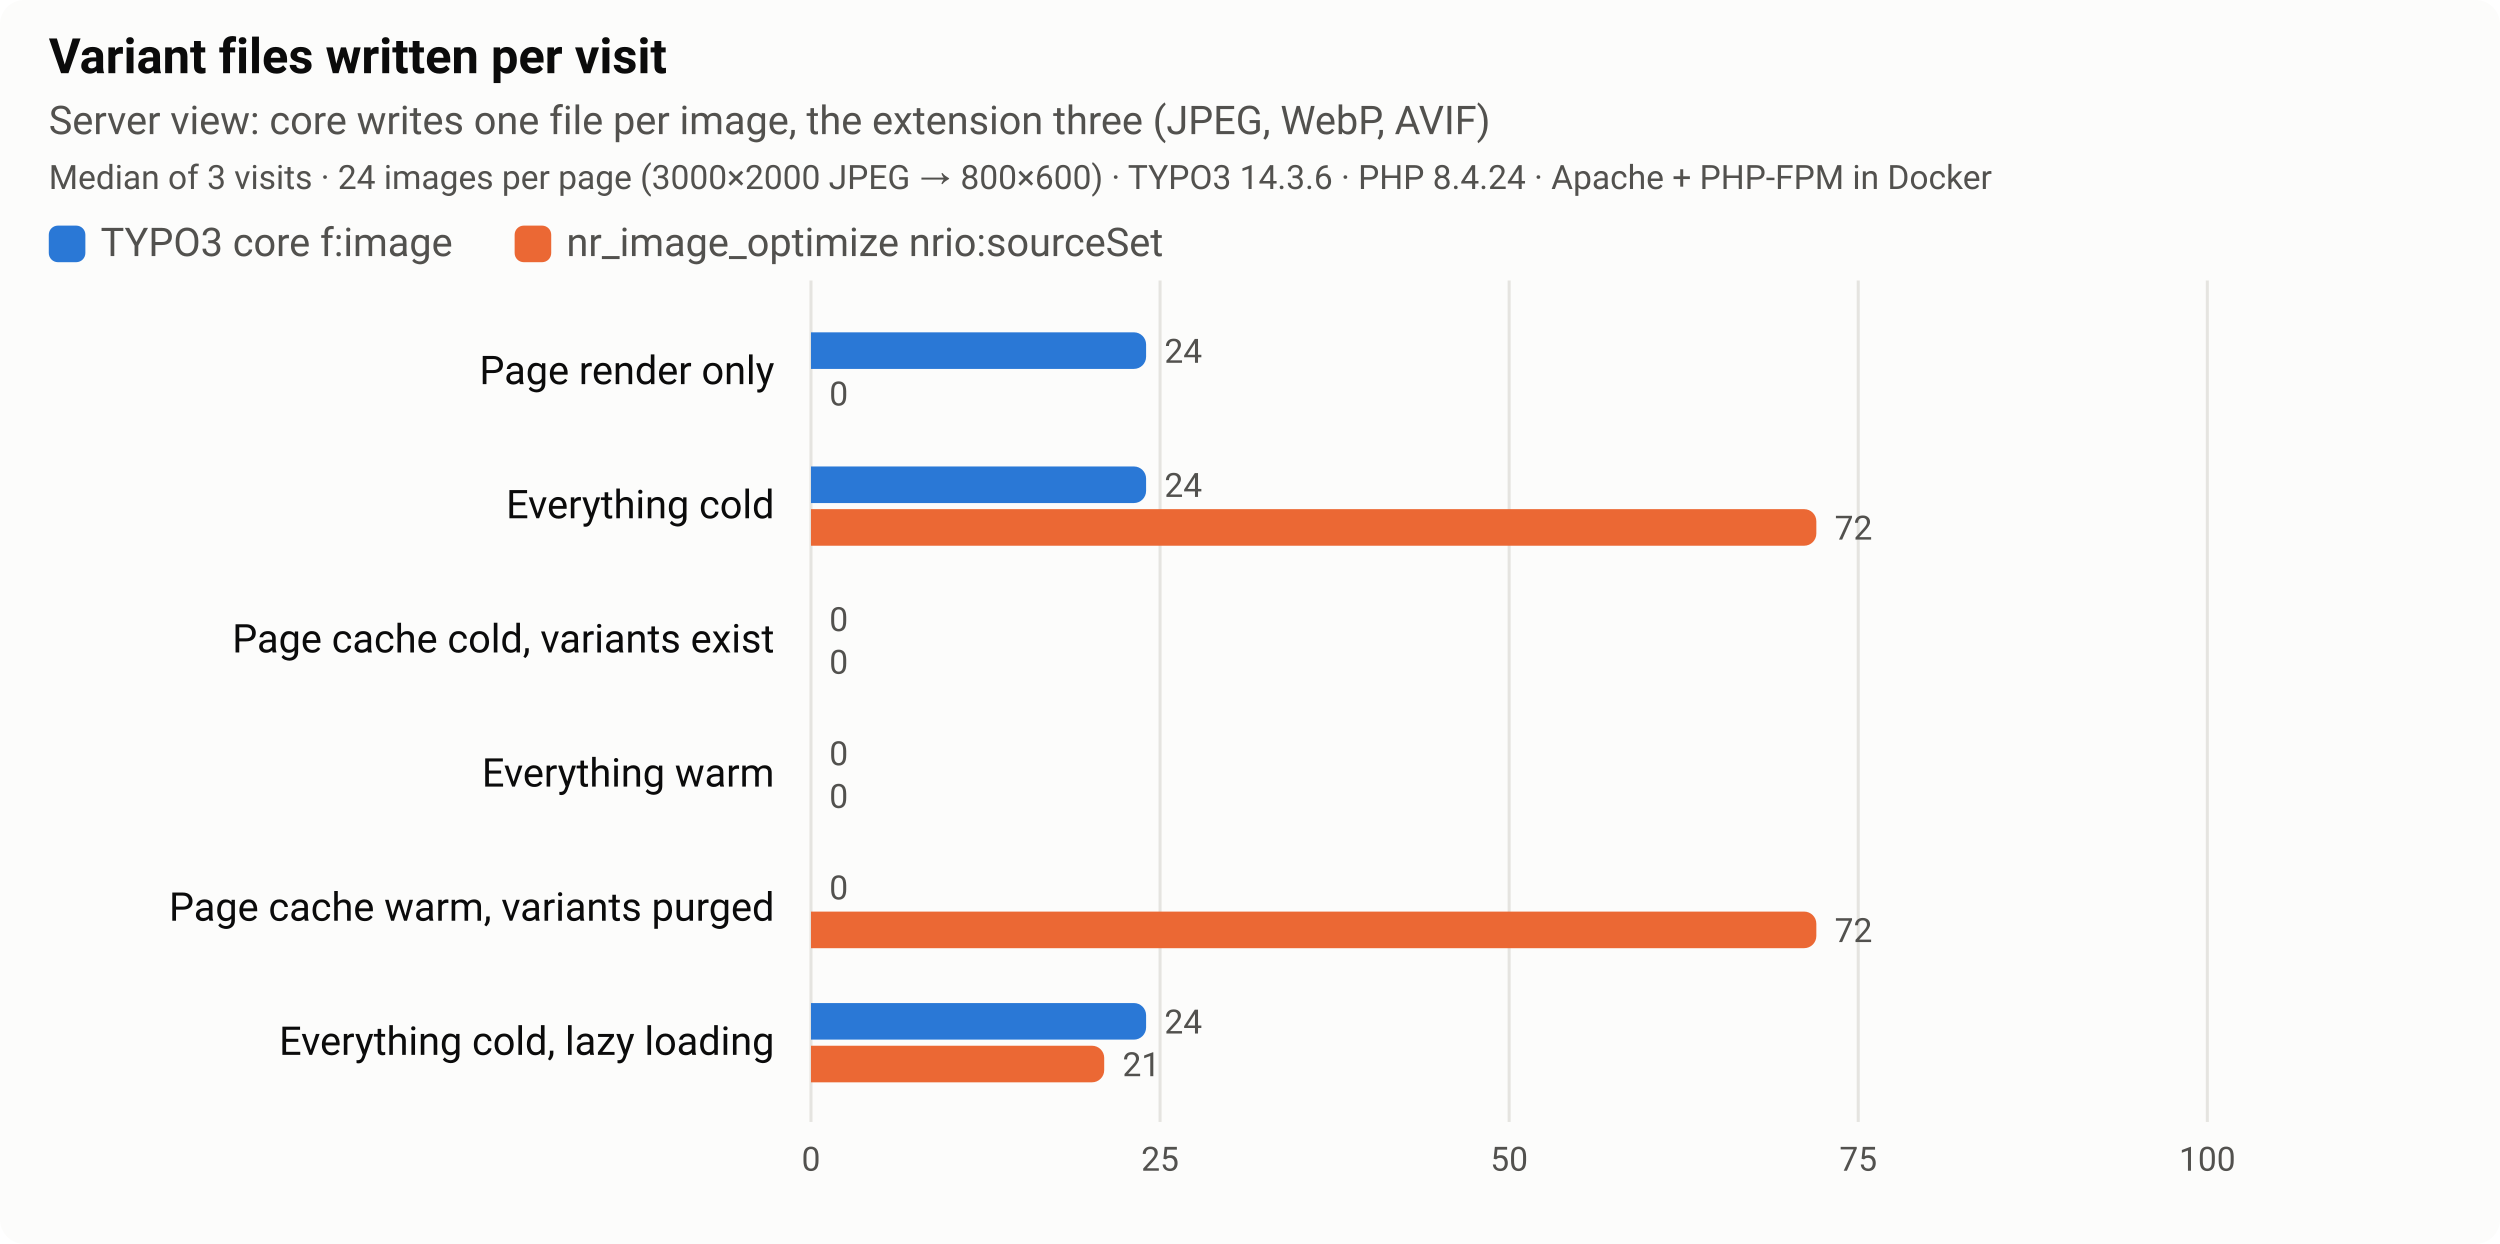
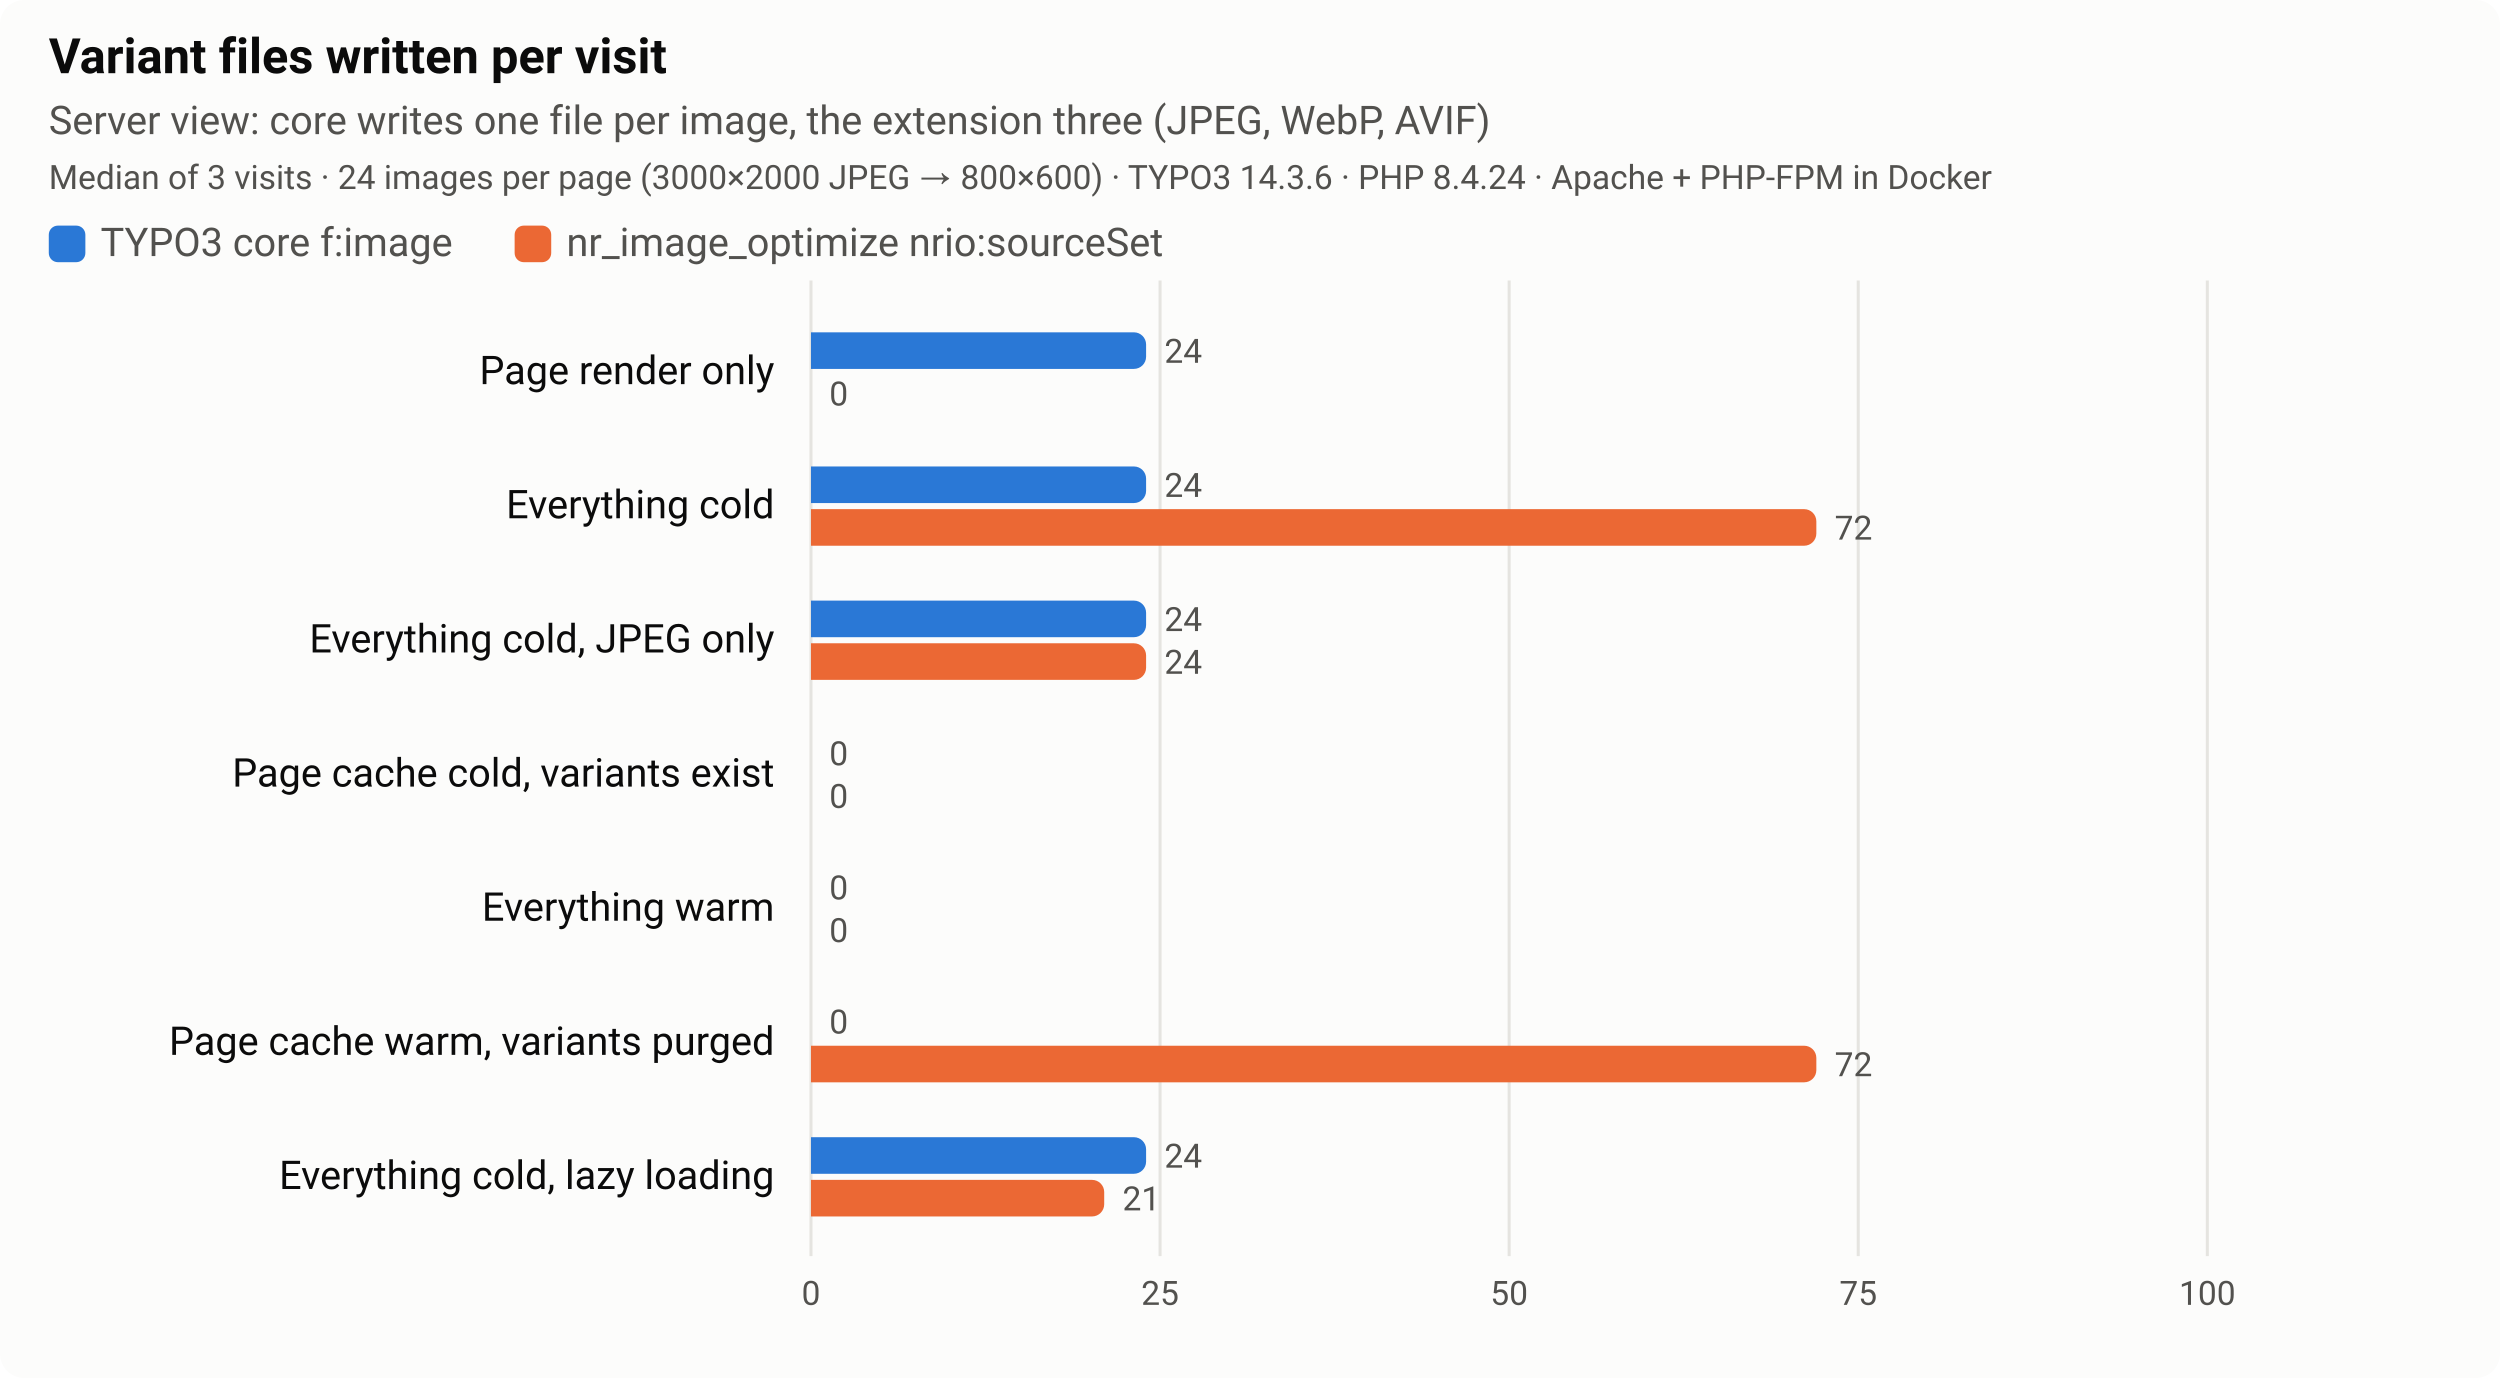
- <svg xmlns="http://www.w3.org/2000/svg" width="820" height="408" viewBox="0 0 820 408" role="img" aria-labelledby="title desc" font-family="-apple-system, 'Segoe UI', Roboto, Helvetica, Arial, sans-serif" font-size="13">
-   <rect width="820" height="408" rx="8" fill="#fcfcfb" />
+ <svg xmlns="http://www.w3.org/2000/svg" width="820" height="452" viewBox="0 0 820 452" role="img" aria-labelledby="title desc" font-family="-apple-system, 'Segoe UI', Roboto, Helvetica, Arial, sans-serif" font-size="13">
+   <rect width="820" height="452" rx="8" fill="#fcfcfb" />
  <text x="16" y="24" font-size="16" font-weight="600" fill="#0b0b0b">Variant files written per visit</text>
  <text x="16" y="44" fill="#52514e">Server view: core writes one file per image, the extension three (JPEG, WebP, AVIF)</text>
  <text x="16" y="62" fill="#52514e" font-size="11">Median of 3 visits · 24 images per page (3000×2000 JPEG → 800×600) · TYPO3 14.3.6 · PHP 8.4.24 · Apache + PHP-FPM in Docker</text>
  <rect x="16" y="74" width="12" height="12" rx="3" fill="#2a78d6" />
  <text x="33" y="84" fill="#52514e">TYPO3 core f:image</text>
  <rect x="168.8" y="74" width="12" height="12" rx="3" fill="#eb6834" />
  <text x="185.8" y="84" fill="#52514e">nr_image_optimize nrio:sourceSet</text>
-   <line x1="266" y1="92" x2="266" y2="368" stroke="#e5e4e0" stroke-width="1" />
-   <text x="266" y="384" text-anchor="middle" fill="#52514e" font-size="11">0</text>
-   <line x1="380.5" y1="92" x2="380.5" y2="368" stroke="#e5e4e0" stroke-width="1" />
-   <text x="380.5" y="384" text-anchor="middle" fill="#52514e" font-size="11">25</text>
-   <line x1="495" y1="92" x2="495" y2="368" stroke="#e5e4e0" stroke-width="1" />
-   <text x="495" y="384" text-anchor="middle" fill="#52514e" font-size="11">50</text>
-   <line x1="609.5" y1="92" x2="609.5" y2="368" stroke="#e5e4e0" stroke-width="1" />
-   <text x="609.5" y="384" text-anchor="middle" fill="#52514e" font-size="11">75</text>
-   <line x1="724" y1="92" x2="724" y2="368" stroke="#e5e4e0" stroke-width="1" />
-   <text x="724" y="384" text-anchor="middle" fill="#52514e" font-size="11">100</text>
+   <line x1="266" y1="92" x2="266" y2="412" stroke="#e5e4e0" stroke-width="1" />
+   <text x="266" y="428" text-anchor="middle" fill="#52514e" font-size="11">0</text>
+   <line x1="380.5" y1="92" x2="380.5" y2="412" stroke="#e5e4e0" stroke-width="1" />
+   <text x="380.5" y="428" text-anchor="middle" fill="#52514e" font-size="11">25</text>
+   <line x1="495" y1="92" x2="495" y2="412" stroke="#e5e4e0" stroke-width="1" />
+   <text x="495" y="428" text-anchor="middle" fill="#52514e" font-size="11">50</text>
+   <line x1="609.5" y1="92" x2="609.5" y2="412" stroke="#e5e4e0" stroke-width="1" />
+   <text x="609.5" y="428" text-anchor="middle" fill="#52514e" font-size="11">75</text>
+   <line x1="724" y1="92" x2="724" y2="412" stroke="#e5e4e0" stroke-width="1" />
+   <text x="724" y="428" text-anchor="middle" fill="#52514e" font-size="11">100</text>
  <text x="254" y="126" text-anchor="end" fill="#0b0b0b">Page render only</text>
  <path d="M266,109 h105.92 a4,4 0 0 1 4,4 v4 a4,4 0 0 1 -4,4 h-105.92 z" fill="#2a78d6" />
  <text x="381.92" y="119" fill="#52514e" font-size="11">24</text>
  <text x="272" y="133" fill="#52514e" font-size="11">0</text>
  <text x="254" y="170" text-anchor="end" fill="#0b0b0b">Everything cold</text>
  <path d="M266,153 h105.92 a4,4 0 0 1 4,4 v4 a4,4 0 0 1 -4,4 h-105.92 z" fill="#2a78d6" />
  <text x="381.92" y="163" fill="#52514e" font-size="11">24</text>
  <path d="M266,167 h325.76 a4,4 0 0 1 4,4 v4 a4,4 0 0 1 -4,4 h-325.76 z" fill="#eb6834" />
  <text x="601.76" y="177" fill="#52514e" font-size="11">72</text>
-   <text x="254" y="214" text-anchor="end" fill="#0b0b0b">Page cache cold, variants exist</text>
-   <text x="272" y="207" fill="#52514e" font-size="11">0</text>
-   <text x="272" y="221" fill="#52514e" font-size="11">0</text>
-   <text x="254" y="258" text-anchor="end" fill="#0b0b0b">Everything warm</text>
+   <text x="254" y="214" text-anchor="end" fill="#0b0b0b">Everything cold, JPEG only</text>
+   <path d="M266,197 h105.92 a4,4 0 0 1 4,4 v4 a4,4 0 0 1 -4,4 h-105.92 z" fill="#2a78d6" />
+   <text x="381.92" y="207" fill="#52514e" font-size="11">24</text>
+   <path d="M266,211 h105.92 a4,4 0 0 1 4,4 v4 a4,4 0 0 1 -4,4 h-105.92 z" fill="#eb6834" />
+   <text x="381.92" y="221" fill="#52514e" font-size="11">24</text>
+   <text x="254" y="258" text-anchor="end" fill="#0b0b0b">Page cache cold, variants exist</text>
  <text x="272" y="251" fill="#52514e" font-size="11">0</text>
  <text x="272" y="265" fill="#52514e" font-size="11">0</text>
-   <text x="254" y="302" text-anchor="end" fill="#0b0b0b">Page cache warm, variants purged</text>
+   <text x="254" y="302" text-anchor="end" fill="#0b0b0b">Everything warm</text>
  <text x="272" y="295" fill="#52514e" font-size="11">0</text>
-   <path d="M266,299 h325.76 a4,4 0 0 1 4,4 v4 a4,4 0 0 1 -4,4 h-325.76 z" fill="#eb6834" />
-   <text x="601.76" y="309" fill="#52514e" font-size="11">72</text>
-   <text x="254" y="346" text-anchor="end" fill="#0b0b0b">Everything cold, lazy loading</text>
-   <path d="M266,329 h105.92 a4,4 0 0 1 4,4 v4 a4,4 0 0 1 -4,4 h-105.92 z" fill="#2a78d6" />
-   <text x="381.92" y="339" fill="#52514e" font-size="11">24</text>
-   <path d="M266,343 h92.18 a4,4 0 0 1 4,4 v4 a4,4 0 0 1 -4,4 h-92.18 z" fill="#eb6834" />
-   <text x="368.18" y="353" fill="#52514e" font-size="11">21</text>
+   <text x="272" y="309" fill="#52514e" font-size="11">0</text>
+   <text x="254" y="346" text-anchor="end" fill="#0b0b0b">Page cache warm, variants purged</text>
+   <text x="272" y="339" fill="#52514e" font-size="11">0</text>
+   <path d="M266,343 h325.76 a4,4 0 0 1 4,4 v4 a4,4 0 0 1 -4,4 h-325.76 z" fill="#eb6834" />
+   <text x="601.76" y="353" fill="#52514e" font-size="11">72</text>
+   <text x="254" y="390" text-anchor="end" fill="#0b0b0b">Everything cold, lazy loading</text>
+   <path d="M266,373 h105.92 a4,4 0 0 1 4,4 v4 a4,4 0 0 1 -4,4 h-105.92 z" fill="#2a78d6" />
+   <text x="381.92" y="383" fill="#52514e" font-size="11">24</text>
+   <path d="M266,387 h92.18 a4,4 0 0 1 4,4 v4 a4,4 0 0 1 -4,4 h-92.18 z" fill="#eb6834" />
+   <text x="368.18" y="397" fill="#52514e" font-size="11">21</text>
</svg>
